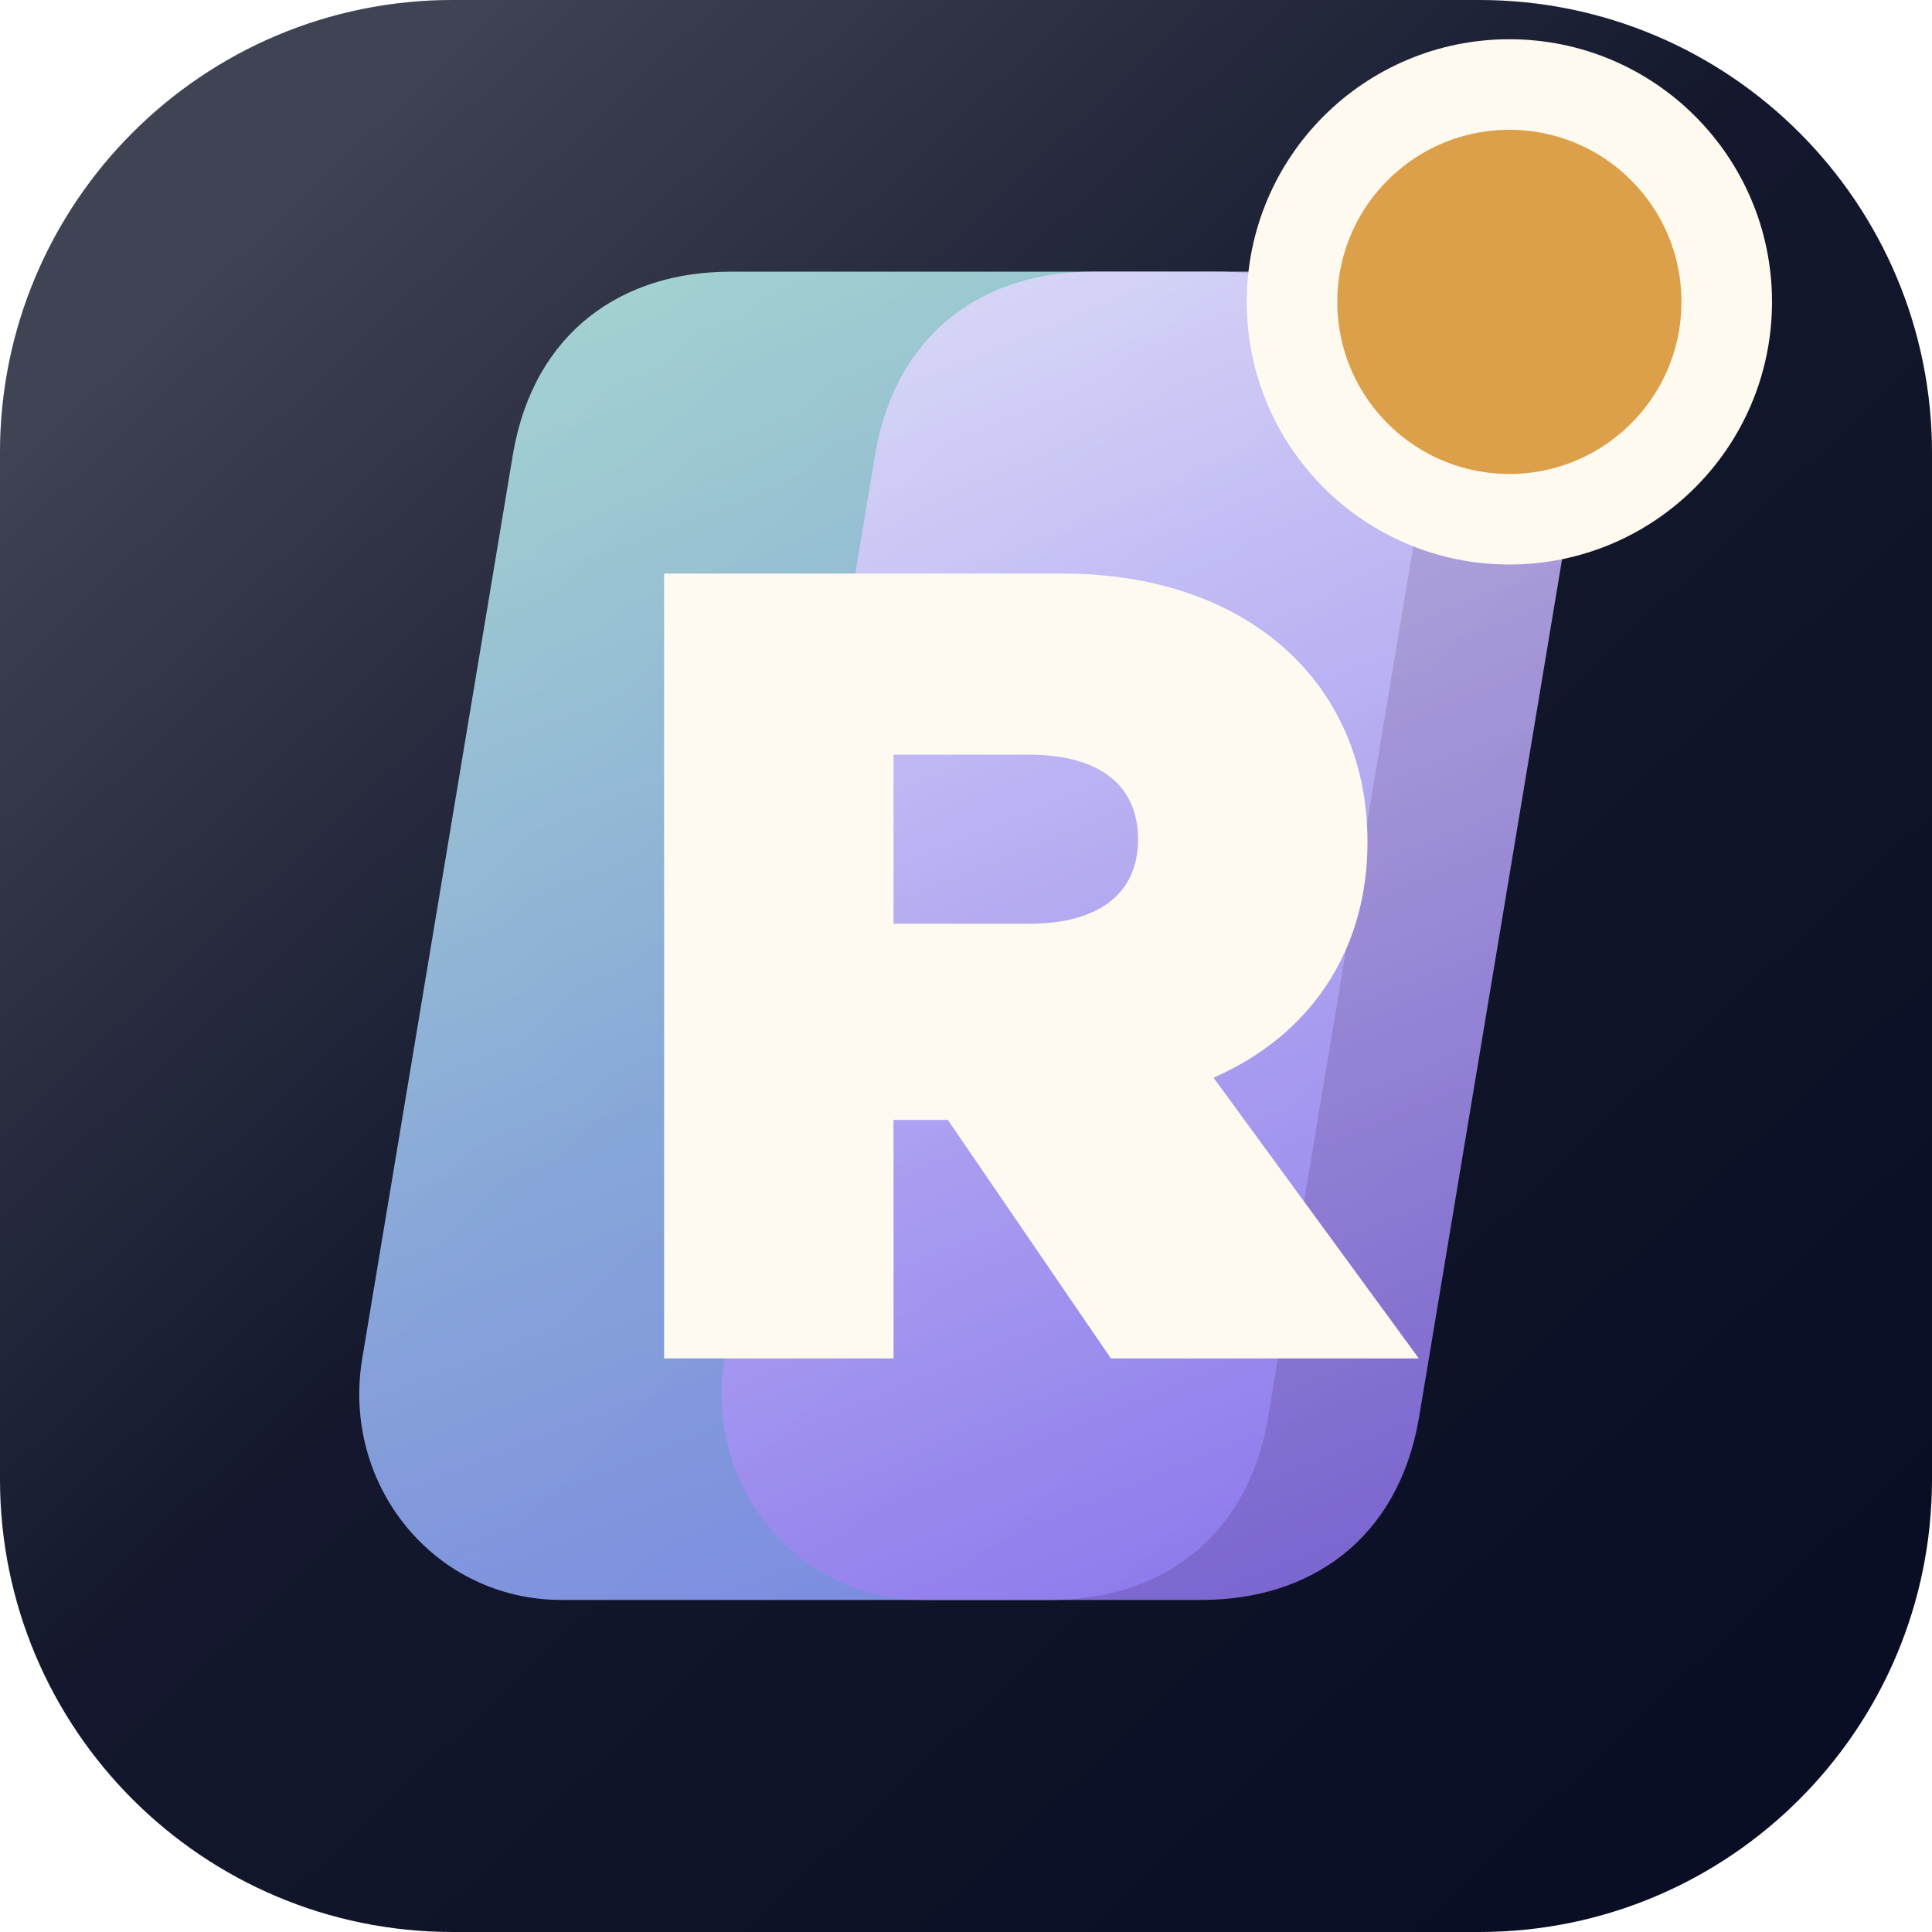
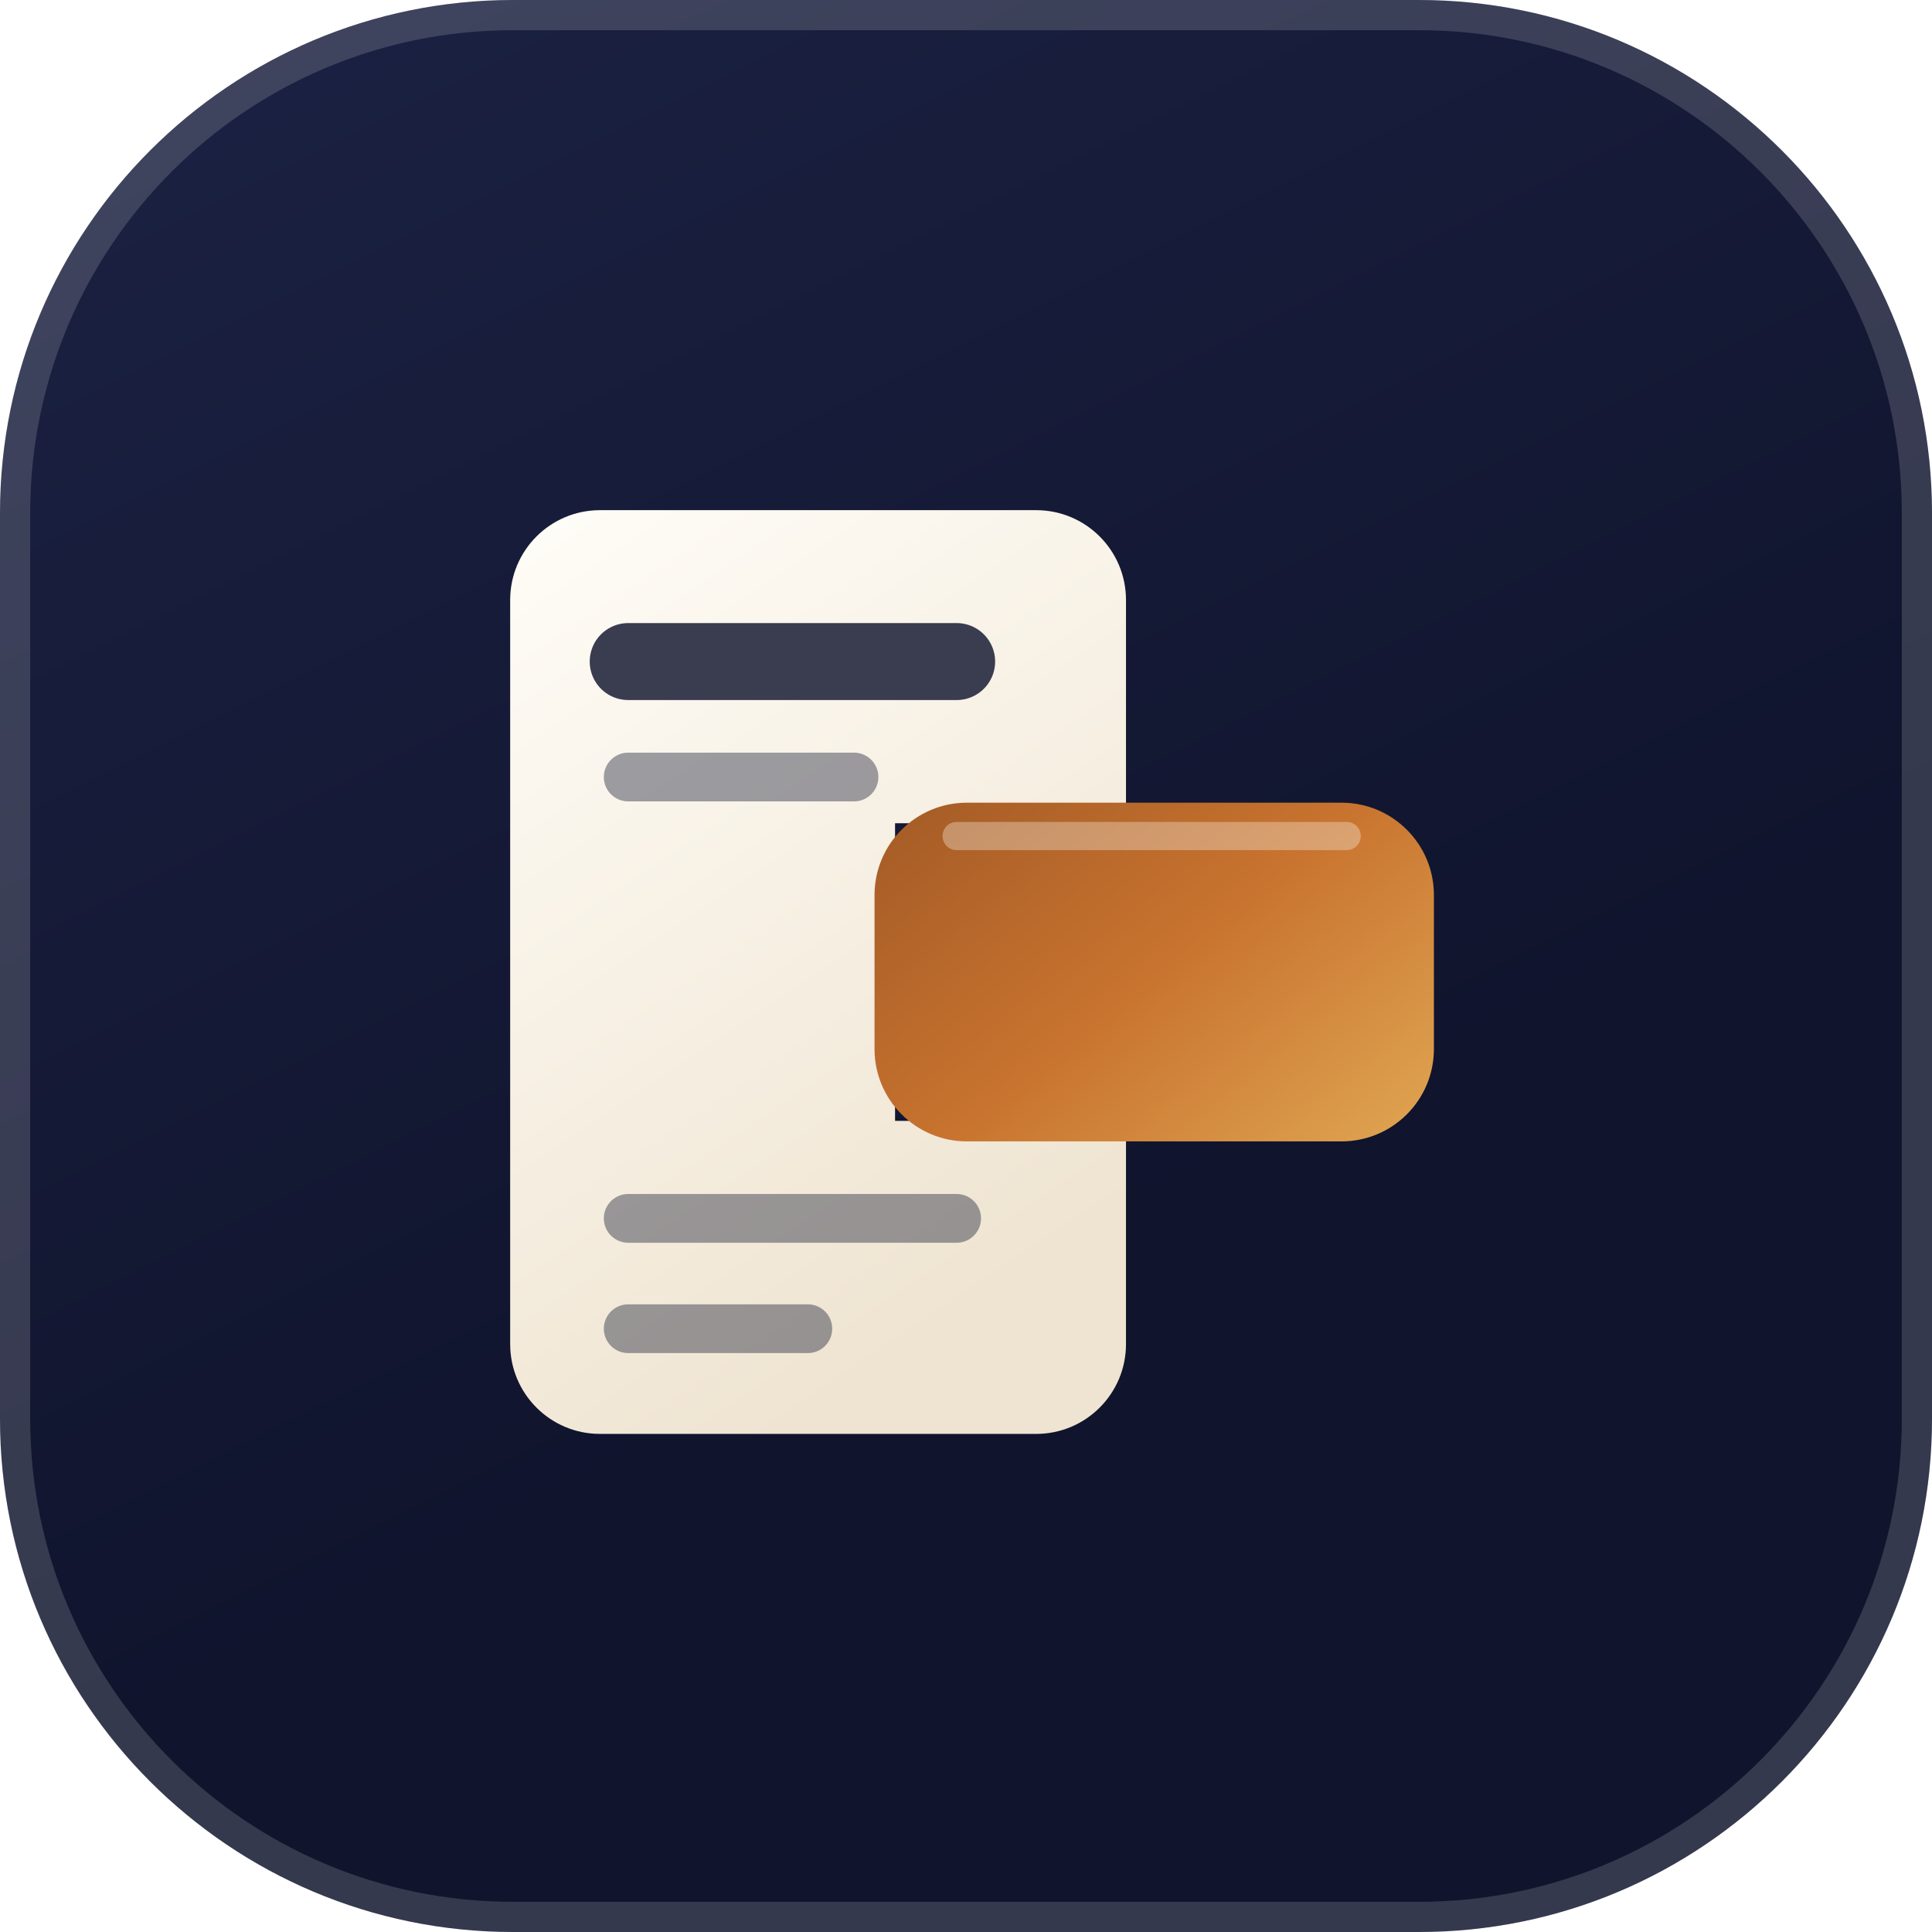
- <svg xmlns="http://www.w3.org/2000/svg" viewBox="0 0 64 64">
+ <svg xmlns="http://www.w3.org/2000/svg" viewBox="0 0 64 64" width="64" height="64" role="img" aria-label="RoleForge AI">
  <defs>
-     <linearGradient id="paperA" x1="13" x2="31" y1="9" y2="55" gradientUnits="userSpaceOnUse">
-       <stop stop-color="#a9ebe0" />
-       <stop offset="1" stop-color="#8999ff" />
+     <linearGradient id="tg" x1="0" y1="0" x2="0.5" y2="1">
+       <stop offset="0" stop-color="#1c2244" />
+       <stop offset="0.74" stop-color="#10142d" />
    </linearGradient>
-     <linearGradient id="paperB" x1="28" x2="47" y1="9" y2="55" gradientUnits="userSpaceOnUse">
-       <stop stop-color="#e2d8ff" />
-       <stop offset="1" stop-color="#866bec" />
+     <linearGradient id="pg" x1="0" y1="0" x2="0.45" y2="1">
+       <stop offset="0" stop-color="#fffdf8" />
+       <stop offset="1" stop-color="#efe4d1" />
    </linearGradient>
-     <linearGradient id="shine" x1="8" x2="56" y1="7" y2="58" gradientUnits="userSpaceOnUse">
-       <stop stop-color="#ffffff" stop-opacity=".22" />
-       <stop offset=".45" stop-color="#ffffff" stop-opacity=".04" />
-       <stop offset="1" stop-color="#ffffff" stop-opacity="0" />
+     <linearGradient id="kg" x1="0" y1="0.15" x2="1" y2="0.9">
+       <stop offset="0" stop-color="#a85e27" />
+       <stop offset="0.48" stop-color="#c8732f" />
+       <stop offset="1" stop-color="#dea24f" />
    </linearGradient>
  </defs>
-   <rect width="64" height="64" rx="15" fill="#0a0e24" />
-   <path d="M17 15c.7-4 3.6-6 7.2-6h16.2c4.2 0 7.3 3.8 6.6 8l-5 30c-.7 4-3.6 6-7.2 6H18.6c-4.2 0-7.3-3.8-6.6-8l5-30Z" fill="url(#paperA)" opacity=".86" />
-   <path d="M29 15c.7-4 3.6-6 7.2-6h9.2c4.2 0 7.3 3.8 6.6 8l-5 30c-.7 4-3.6 6-7.2 6h-9.2c-4.2 0-7.3-3.8-6.6-8l5-30Z" fill="url(#paperB)" opacity=".84" />
-   <path d="M22 45V19h13.2c6.1 0 10.1 3.6 10.1 8.9 0 3.6-1.9 6.4-5.1 7.8L47 45H36.8l-5.4-7.9h-1.8V45H22Zm7.6-14.4h4.5c2.3 0 3.6-1 3.6-2.8s-1.3-2.8-3.6-2.8h-4.5v5.6Z" fill="#fffaf0" />
-   <rect width="64" height="64" rx="15" fill="url(#shine)" />
-   <circle cx="50" cy="10" r="7.2" fill="#dda04a" stroke="#fffaf0" stroke-width="3" />
+   <rect width="64" height="64" rx="17" fill="url(#tg)" />
+   <rect x="0.5" y="0.5" width="63" height="63" rx="16.5" fill="none" stroke="rgba(255,253,248,.16)" />
+   <g transform="translate(11.8 11.8) scale(0.85)">
+     <path d="M9.5 6H26.5A3.5 3.5 0 0 1 30 9.5V18.2H21V29.8H30V38.5A3.5 3.5 0 0 1 26.5 42H9.5A3.5 3.5 0 0 1 6 38.5V9.5A3.5 3.5 0 0 1 9.5 6Z" fill="url(#pg)" />
+     <path d="M10.6 11.9H23.4" stroke="rgba(16,20,45,.82)" stroke-width="3" stroke-linecap="round" />
+     <path d="M10.6 16.4H19.4M10.6 33.6H23.4M10.6 37.9H17.6" stroke="rgba(16,20,45,.4)" stroke-width="1.9" stroke-linecap="round" />
+     <rect x="20.2" y="17.4" width="21.8" height="13.2" rx="3.6" fill="url(#kg)" />
+     <path d="M23.4 18.7H38.6" stroke="rgba(255,253,248,.32)" stroke-width="1.1" stroke-linecap="round" />
+   </g>
</svg>
